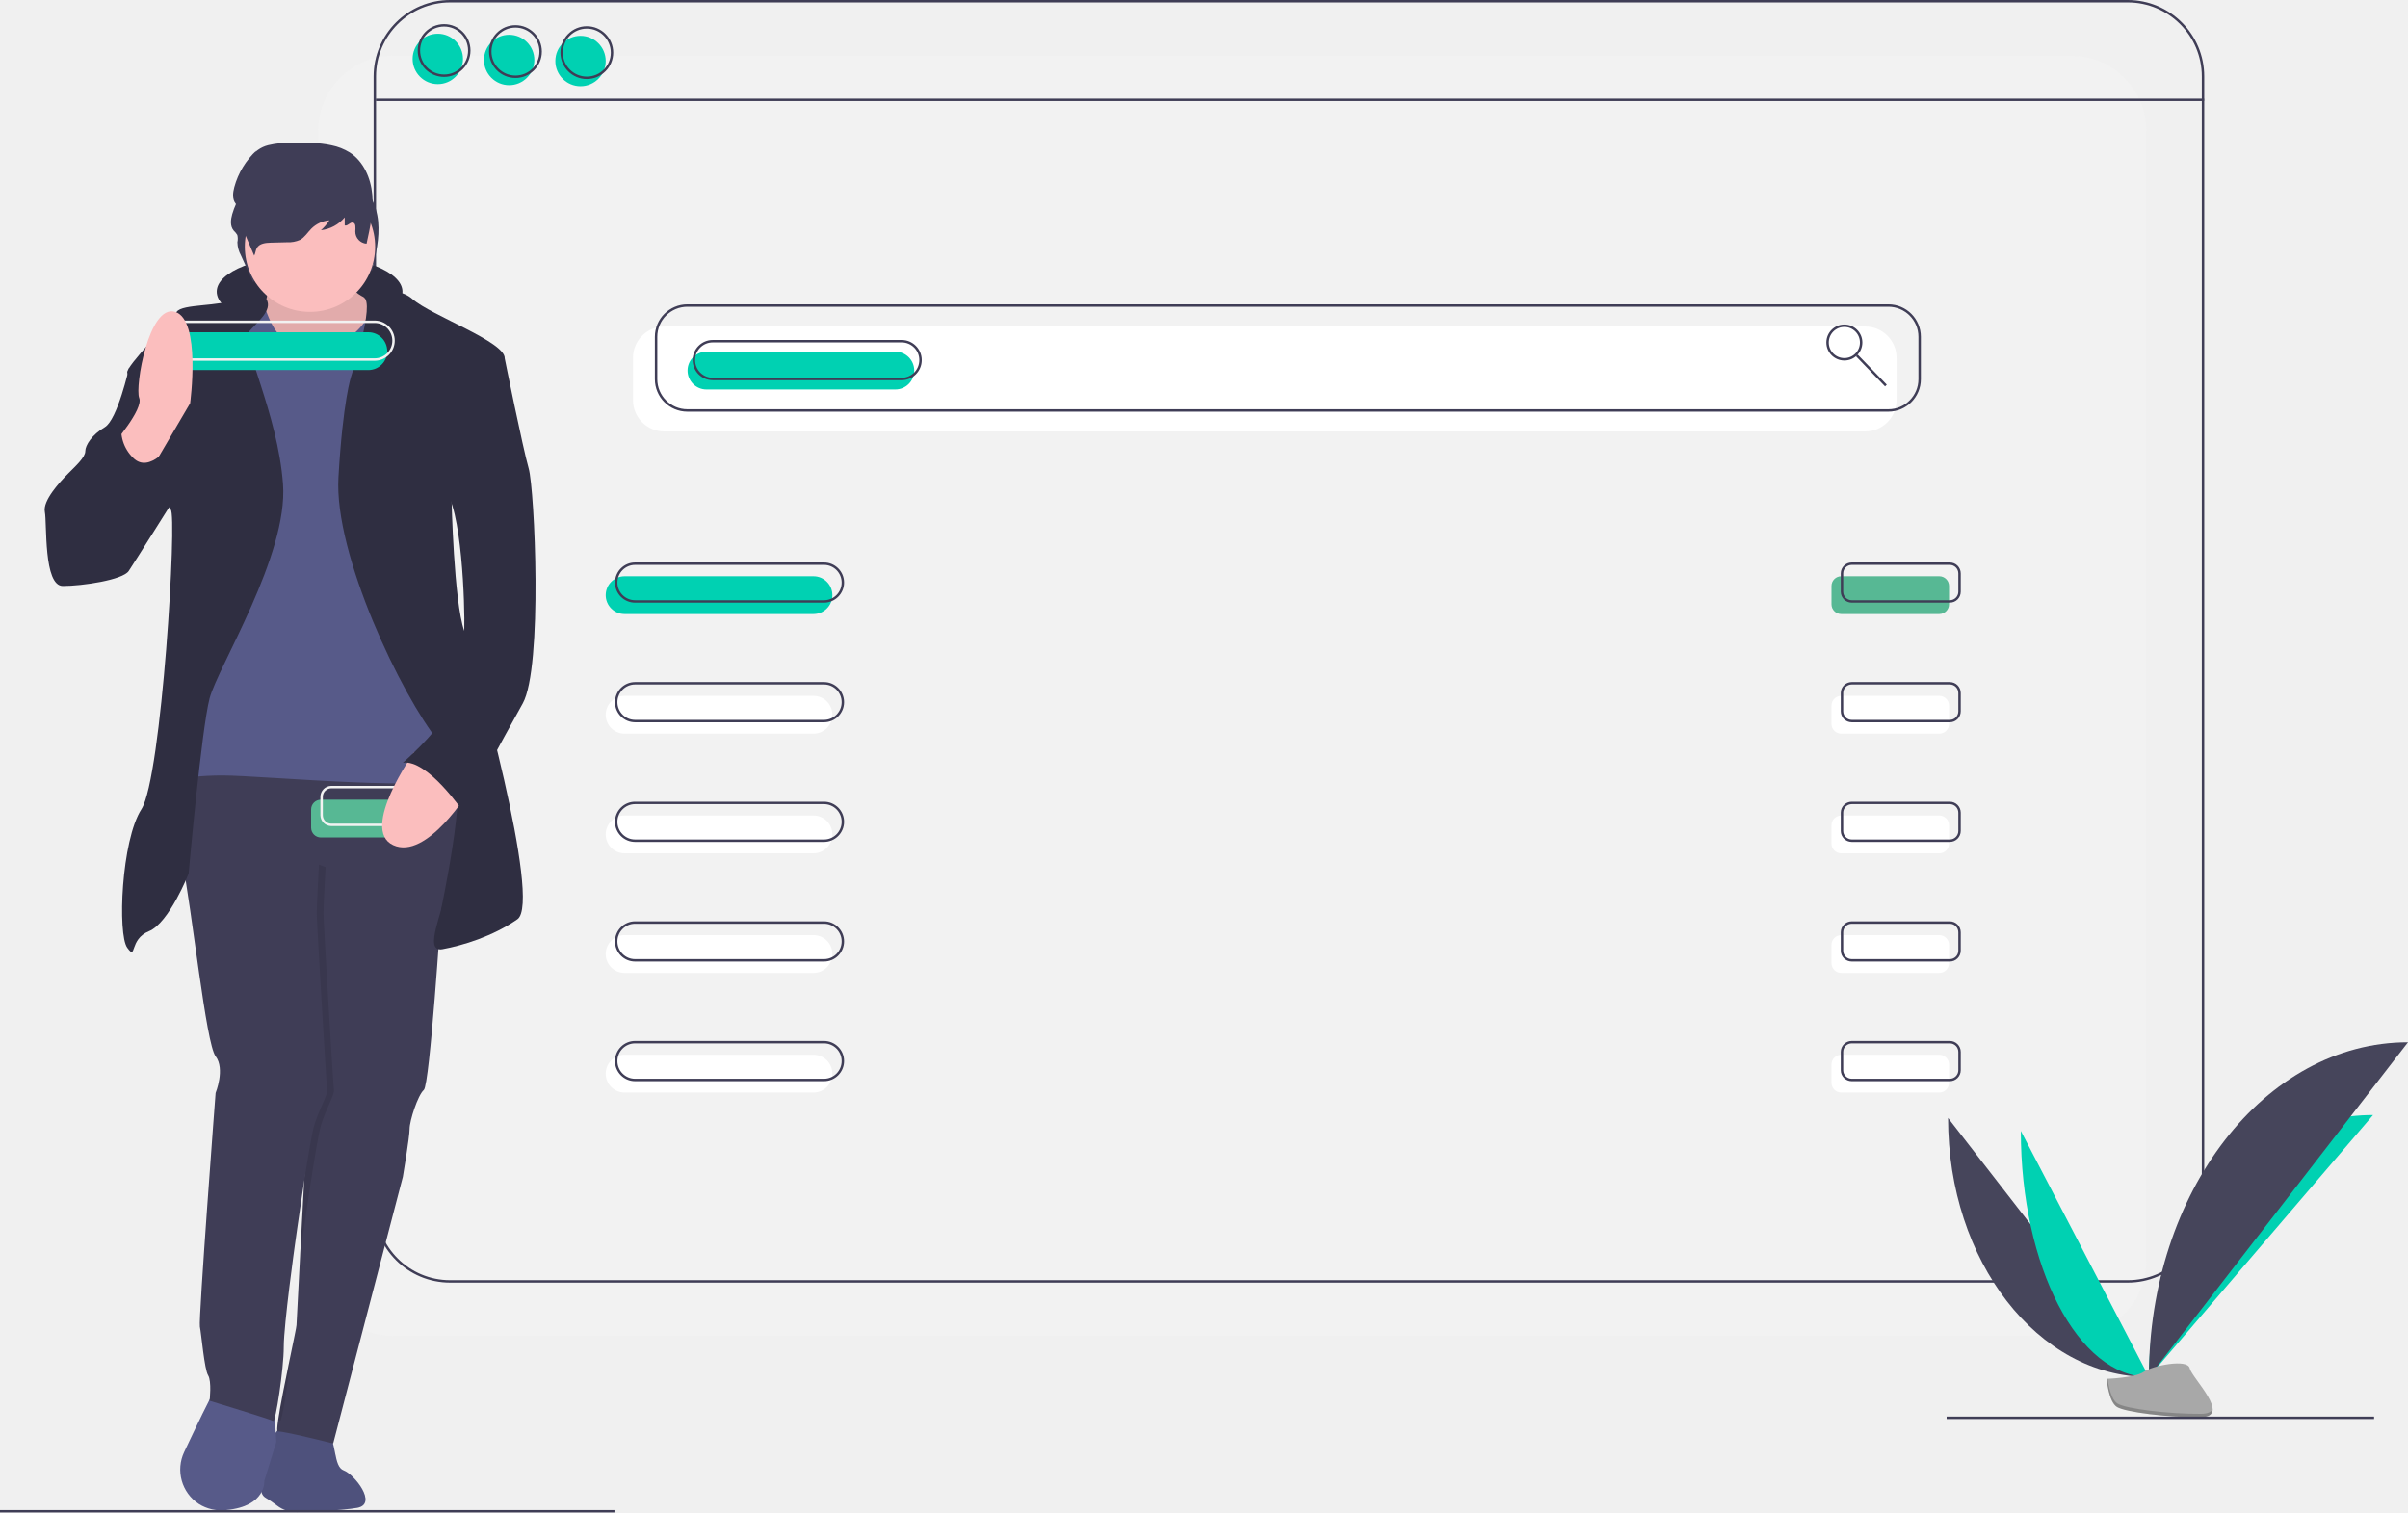
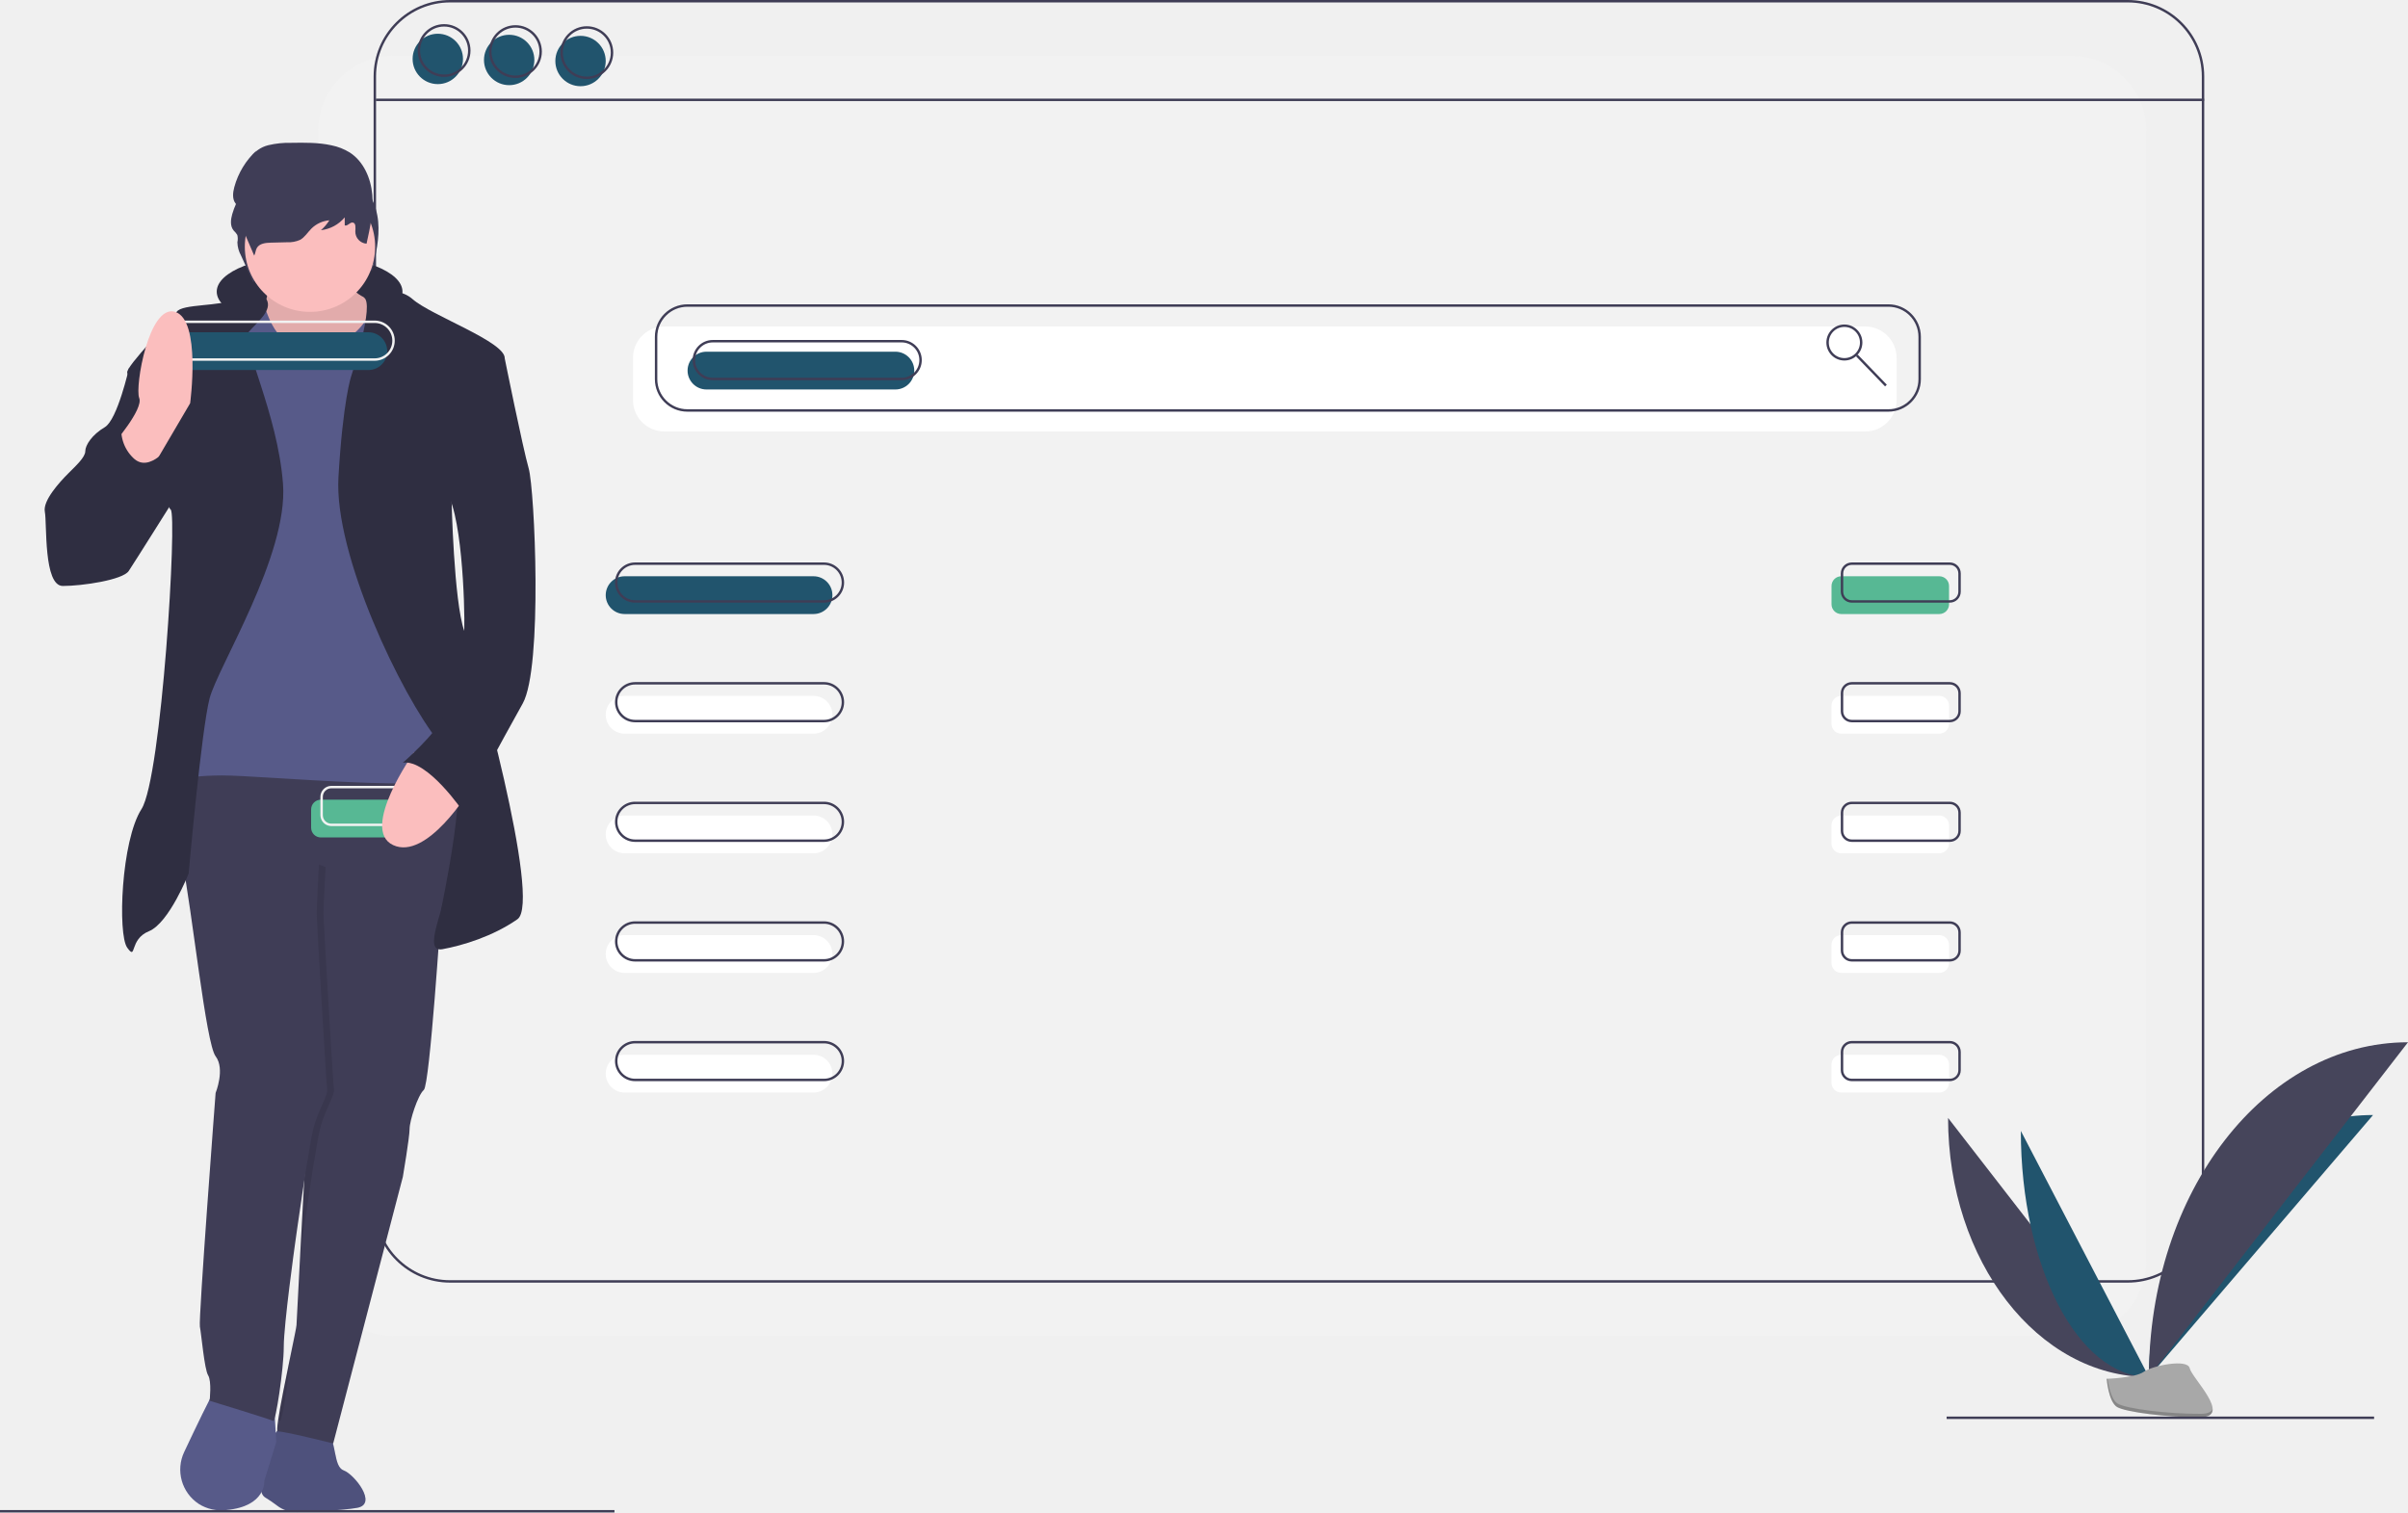
<svg xmlns="http://www.w3.org/2000/svg" id="ef501d01-dc5e-4abd-bb12-134d43e6f423" data-name="Layer 1" width="991.463" height="622.821" viewBox="0 0 991.463 622.821">
  <rect x="131" y="22.97" width="752.734" height="527.173" rx="30.995" fill="#f2f2f2" />
  <rect x="260.633" y="134.454" width="520.259" height="43.211" rx="12.89" fill="#fff" />
  <rect x="154.334" y="0.5" width="752.734" height="527.173" rx="30.995" fill="none" stroke="#3f3d56" stroke-miterlimit="10" />
  <line x1="154.766" y1="41.118" x2="907.5" y2="41.118" fill="none" stroke="#3f3d56" stroke-miterlimit="10" />
-   <circle cx="180.26" cy="24.266" r="10.371" fill="#00d1b2" />
-   <circle cx="209.644" cy="24.698" r="10.371" fill="#00d1b2" />
-   <circle cx="239.027" cy="25.13" r="10.371" fill="#00d1b2" />
+   <circle cx="180.26" cy="24.266" r="10.371" fill="#21546d" />
+   <circle cx="209.644" cy="24.698" r="10.371" fill="#21546d" />
+   <circle cx="239.027" cy="25.13" r="10.371" fill="#21546d" />
  <circle cx="182.853" cy="20.809" r="10.371" fill="none" stroke="#3f3d56" stroke-miterlimit="10" />
  <circle cx="212.237" cy="21.241" r="10.371" fill="none" stroke="#3f3d56" stroke-miterlimit="10" />
  <circle cx="241.62" cy="21.673" r="10.371" fill="none" stroke="#3f3d56" stroke-miterlimit="10" />
  <rect x="270.139" y="125.812" width="520.259" height="43.211" rx="12.89" fill="none" stroke="#3f3d56" stroke-miterlimit="10" />
  <circle cx="759.399" cy="141.045" r="6.914" fill="none" stroke="#3f3d56" stroke-miterlimit="10" />
  <line x1="764.502" y1="146.329" x2="776.508" y2="158.763" fill="none" stroke="#3f3d56" stroke-miterlimit="10" />
-   <rect x="283.102" y="144.824" width="93.336" height="15.556" rx="7.778" fill="#00d1b2" />
+   <rect x="283.102" y="144.824" width="93.336" height="15.556" rx="7.778" fill="#21546d" />
  <rect x="285.695" y="140.503" width="93.336" height="15.556" rx="7.778" fill="none" stroke="#3f3d56" stroke-miterlimit="10" />
-   <rect x="249.398" y="237.296" width="93.336" height="15.556" rx="7.778" fill="#00d1b2" />
+   <rect x="249.398" y="237.296" width="93.336" height="15.556" rx="7.778" fill="#21546d" />
  <rect x="249.398" y="286.556" width="93.336" height="15.556" rx="7.778" fill="#fff" />
  <rect x="249.398" y="335.817" width="93.336" height="15.556" rx="7.778" fill="#fff" />
  <rect x="249.398" y="385.077" width="93.336" height="15.556" rx="7.778" fill="#fff" />
  <rect x="249.398" y="434.338" width="93.336" height="15.556" rx="7.778" fill="#fff" />
  <rect x="253.719" y="232.11" width="93.336" height="15.556" rx="7.778" fill="none" stroke="#3f3d56" stroke-miterlimit="10" />
  <rect x="253.719" y="281.371" width="93.336" height="15.556" rx="7.778" fill="none" stroke="#3f3d56" stroke-miterlimit="10" />
  <rect x="253.719" y="330.631" width="93.336" height="15.556" rx="7.778" fill="none" stroke="#3f3d56" stroke-miterlimit="10" />
  <rect x="253.719" y="379.892" width="93.336" height="15.556" rx="7.778" fill="none" stroke="#3f3d56" stroke-miterlimit="10" />
  <rect x="253.719" y="429.152" width="93.336" height="15.556" rx="7.778" fill="none" stroke="#3f3d56" stroke-miterlimit="10" />
  <rect x="754.101" y="237.296" width="48.396" height="15.556" rx="4.012" fill="#57b894" />
  <rect x="754.101" y="286.556" width="48.396" height="15.556" rx="4.012" fill="#fff" />
  <rect x="754.101" y="335.817" width="48.396" height="15.556" rx="4.012" fill="#fff" />
  <rect x="754.101" y="385.077" width="48.396" height="15.556" rx="4.012" fill="#fff" />
  <rect x="754.101" y="434.338" width="48.396" height="15.556" rx="4.012" fill="#fff" />
  <rect x="758.422" y="232.11" width="48.396" height="15.556" rx="4.012" fill="none" stroke="#3f3d56" stroke-miterlimit="10" />
  <rect x="758.422" y="281.371" width="48.396" height="15.556" rx="4.012" fill="none" stroke="#3f3d56" stroke-miterlimit="10" />
  <rect x="758.422" y="330.631" width="48.396" height="15.556" rx="4.012" fill="none" stroke="#3f3d56" stroke-miterlimit="10" />
  <rect x="758.422" y="379.892" width="48.396" height="15.556" rx="4.012" fill="none" stroke="#3f3d56" stroke-miterlimit="10" />
  <rect x="758.422" y="429.152" width="48.396" height="15.556" rx="4.012" fill="none" stroke="#3f3d56" stroke-miterlimit="10" />
  <rect x="154.923" y="317.928" width="47.491" height="62.293" fill="#2f2e41" />
  <path d="M221.723,723.562s13.26,0,17.269,4.317,2.467,14.494,6.784,16.036,14.186,13.877,5.551,15.419c-6.026,1.076-18.059,1.551-24.78,1.74a12.842,12.842,0,0,1-8.166-2.645,54.4,54.4,0,0,0-4.985-3.412c-4.626-2.775,0-21.278,0-21.278Z" transform="translate(-104.2684 -138.4205)" fill="#575a89" />
  <path d="M221.723,723.562s13.26,0,17.269,4.317,2.467,14.494,6.784,16.036,14.186,13.877,5.551,15.419c-6.026,1.076-18.059,1.551-24.78,1.74a12.842,12.842,0,0,1-8.166-2.645,54.4,54.4,0,0,0-4.985-3.412c-4.626-2.775,0-21.278,0-21.278Z" transform="translate(-104.2684 -138.4205)" opacity="0.1" />
  <path d="M272.914,603.293c0,3.392-2.775,19.736-2.775,19.736L241.459,732.813s-20.97-5.242-22.82-4.934c-.389.065-.274-1.733.145-4.635.879-6.075,3.105-16.98,4.916-25.75,1.459-7.068,2.649-12.752,2.649-13.405,0-.759.675-13.492,1.471-28.254,1.141-21.241,2.538-46.683,2.538-46.683l-4.626-67.227,1.234-26.521,7.401-31.763,49.033,13.26,2.316,15.638.151,1.015s-4.631,71.53-7.098,73.688S272.914,599.9,272.914,603.293Z" transform="translate(-104.2684 -138.4205)" fill="#3f3d56" />
  <path d="M213.088,709.068s-18.503-.308-20.353,1.85c-1.263,1.474-8.274,16.167-12.597,25.345a16.926,16.926,0,0,0,5.98,21.457,17.279,17.279,0,0,0,11.242,2.539c16.653-1.542,15.727-12.027,15.727-12.027l4.934-16.036-1.234-20.97Z" transform="translate(-104.2684 -138.4205)" fill="#575a89" />
  <path d="M218.784,723.244c.879-6.075,3.105-16.98,4.916-25.75-.709,10.405-3.337,26.598-4.135,26.068A5.318,5.318,0,0,0,218.784,723.244Z" transform="translate(-104.2684 -138.4205)" opacity="0.1" />
  <path d="M241.768,587.257c.308,1.85-3.084,7.401-5.242,14.186s-8.018,49.341-8.018,49.341-.274,1.958-.688,5.051c1.141-21.241,2.538-46.683,2.538-46.683l-4.626-67.227,1.234-26.521,7.401-31.763,49.033,13.26,2.316,15.638-47.34-18.105s-.925,16.653-.925,20.045S241.459,585.407,241.768,587.257Z" transform="translate(-104.2684 -138.4205)" opacity="0.1" />
  <path d="M189.651,450.952s-14.802,19.736-10.485,41.323,9.868,75.862,13.877,81.105,0,15.111,0,15.111-7.093,93.131-6.476,96.215,1.85,17.578,3.392,20.045.617,10.485.617,10.485,25.287,7.71,26.212,8.326,4.317-21.278,4.317-30.53,4.626-42.248,4.626-42.248,5.859-42.557,8.018-49.341,5.551-12.335,5.242-14.186-4.317-69.386-4.317-72.778.925-20.045.925-20.045l50.135,19.172s11.152-52.005,5.488-57.175S189.651,450.952,189.651,450.952Z" transform="translate(-104.2684 -138.4205)" fill="#3f3d56" />
  <ellipse cx="127.477" cy="120.101" rx="38.239" ry="14.957" fill="#2f2e41" />
  <path d="M209.661,211.406a31.665,31.665,0,0,0-9.768,15.177c-.645,2.269-.947,4.917.581,6.77a8.857,8.857,0,0,1,1.497,1.813,6.437,6.437,0,0,1,.038,3.009,11.827,11.827,0,0,0,1.478,5.431l5.071,11.18c.561-.975.568-2.173,1.147-3.139,1.123-1.875,3.811-2.147,6.089-2.201l7.105-.167a12.983,12.983,0,0,0,5.6-.966c2.066-1.049,3.308-3.092,4.968-4.658a12.951,12.951,0,0,1,7.822-3.415,18.482,18.482,0,0,1-3.676,4.071,16.114,16.114,0,0,0,10.363-5.281l.011,3.301c1.182.443,2.194-1.315,3.456-1.173,1.498.168,1.219,2.25,1.145,3.674a5.118,5.118,0,0,0,4.894,5.041c1.554-6.643,3.117-13.411,2.497-20.19S256.2,215.993,250.152,212.308a25.048,25.048,0,0,0-7.943-2.943c-5.729-1.196-11.659-1.113-17.525-1.024a40.776,40.776,0,0,0-9.994.977c-3.231.87-6.323,2.662-7.962,5.435" transform="translate(-104.2684 -138.4205)" fill="#3f3d56" />
  <path d="M215.247,254.204s-1.542,12.644-3.701,12.644,9.251,20.662,9.251,20.662l30.838,2.467,18.503-11.719-8.943-15.111s-14.494-2.467-12.644-10.793S215.247,254.204,215.247,254.204Z" transform="translate(-104.2684 -138.4205)" fill="#fbbebe" />
  <path d="M215.247,254.204s-1.542,12.644-3.701,12.644,9.251,20.662,9.251,20.662l30.838,2.467,18.503-11.719-8.943-15.111s-14.494-2.467-12.644-10.793S215.247,254.204,215.247,254.204Z" transform="translate(-104.2684 -138.4205)" opacity="0.1" />
  <circle cx="127.631" cy="101.598" r="26.829" fill="#fbbebe" />
  <path d="M234.367,281.342s18.503.925,24.362-19.736c0,0,18.195,3.701,19.736,12.335S302.519,450.335,295.118,457.736s-82.646,0-99.299,0-26.212,3.392-26.212,3.392l22.512-105.158,2.467-71.853,4.317-19.12s12.716-3.82,14.222-.368S218.947,284.734,234.367,281.342Z" transform="translate(-104.2684 -138.4205)" fill="#575a89" />
  <path d="M213.97,261.605s-7.667-3.084-13.217,0-21.587,1.85-23.745,5.242-20.97,22.512-20.353,24.979,15.111,54.584,17.886,56.434-3.701,110.401-12.027,123.353-9.868,51.5-5.859,57.051.617-3.392,8.943-6.784,16.344-23.745,16.344-23.745,5.242-59.209,8.635-72.161,32.38-58.901,30.221-88.197-17.578-58.593-14.186-62.602S216.703,266.231,213.97,261.605Z" transform="translate(-104.2684 -138.4205)" fill="#2f2e41" />
  <path d="M253.949,260.834s12.489-6.013,20.199.771,38.239,17.578,37.931,24.362-21.895,57.976-21.895,57.976.925,42.248,5.242,54.275S327.498,509.853,317.321,516.946s-22.512,10.793-30.838,12.335.617-16.344,1.542-25.287,12.335-41.015-3.084-60.135S241.768,366.764,243.618,335s5.242-41.632,5.242-41.632S258.883,262.993,253.949,260.834Z" transform="translate(-104.2684 -138.4205)" fill="#2f2e41" />
  <path d="M162.822,289.976H157.391s-4.746,21.278-9.988,24.362-8.018,7.401-8.018,9.868-3.701,5.859-7.093,9.251-10.485,11.102-9.56,15.727-.617,30.53,7.401,30.53,24.671-2.467,27.138-6.168,19.12-30.221,19.12-30.221Z" transform="translate(-104.2684 -138.4205)" fill="#2f2e41" />
  <path d="M229.124,727.571" transform="translate(-104.2684 -138.4205)" fill="none" stroke="#f0f" stroke-miterlimit="10" />
  <path d="M209.973,200.304a31.912,31.912,0,0,0-9.236,15.177c-.61,2.269-.896,4.917.549,6.77a8.77,8.77,0,0,1,1.415,1.813,6.797,6.797,0,0,1,.036,3.009,12.356,12.356,0,0,0,1.397,5.431l4.795,11.18c.531-.975.537-2.173,1.085-3.139,1.062-1.875,3.604-2.147,5.758-2.201l6.718-.167a11.684,11.684,0,0,0,5.295-.966c1.953-1.049,3.128-3.092,4.697-4.658a11.937,11.937,0,0,1,7.396-3.415,18.168,18.168,0,0,1-3.476,4.071,14.973,14.973,0,0,0,9.799-5.281l.011,3.301c1.117.443,2.075-1.315,3.268-1.173,1.416.168,1.153,2.25,1.083,3.674a4.998,4.998,0,0,0,4.627,5.041c1.469-6.643,2.948-13.411,2.361-20.19s-3.572-13.693-9.291-17.378a22.892,22.892,0,0,0-7.51-2.943c-5.417-1.196-11.024-1.113-16.571-1.024a36.537,36.537,0,0,0-9.45.977,12.307,12.307,0,0,0-7.529,5.435" transform="translate(-104.2684 -138.4205)" fill="#3f3d56" />
-   <rect x="66.102" y="136.824" width="93.336" height="15.556" rx="7.778" fill="#00d1b2" />
+   <rect x="66.102" y="136.824" width="93.336" height="15.556" rx="7.778" fill="#21546d" />
  <rect x="68.695" y="132.503" width="93.336" height="15.556" rx="7.778" fill="none" stroke="#f2f2f2" stroke-miterlimit="10" />
  <path d="M150.795,321.431s12.644-14.494,10.793-19.12,4.009-38.856,14.802-35.464,6.168,37.623,6.168,37.623l-16.653,28.371-8.635-3.084Z" transform="translate(-104.2684 -138.4205)" fill="#fbbebe" />
  <path d="M154.496,312.18l-23.745,28.988s-11.41,30.53,4.009,30.53,27.446-20.045,27.446-20.045l12.644-30.53s-8.943,12.644-15.727,5.859A16.118,16.118,0,0,1,154.496,312.18Z" transform="translate(-104.2684 -138.4205)" fill="#2f2e41" />
  <rect x="128.101" y="329.296" width="48.396" height="15.556" rx="4.012" fill="#57b894" />
  <rect x="132.422" y="324.11" width="48.396" height="15.556" rx="4.012" fill="none" stroke="#f2f2f2" stroke-miterlimit="10" />
  <path d="M274.744,448.246s-22.491,31.693-8.614,38.169,31.455-22.512,31.455-22.512Z" transform="translate(-104.2684 -138.4205)" fill="#fbbebe" />
  <path d="M299.744,281.342l12.335,4.626s7.401,36.697,9.868,45.332,5.859,82.03-2.467,96.832-24.362,44.715-24.362,44.715-14.802-21.895-24.979-20.353c0,0,14.186-12.335,16.344-18.811s8.635-24.979,8.943-35.464-1-51.318-8.364-58.502S299.744,281.342,299.744,281.342Z" transform="translate(-104.2684 -138.4205)" fill="#2f2e41" />
  <line y1="622.321" x2="253" y2="622.321" fill="none" stroke="#3f3d56" stroke-miterlimit="10" />
  <path d="M906.362,598.774c0,58.96,36.989,106.67,82.699,106.67" transform="translate(-104.2684 -138.4205)" fill="#46455b" />
-   <path d="M989.061,705.444c0-59.623,41.277-107.869,92.288-107.869" transform="translate(-104.2684 -138.4205)" fill="#00d1b2" />
-   <path d="M936.326,604.118c0,56.006,23.587,101.325,52.736,101.325" transform="translate(-104.2684 -138.4205)" fill="#00d1b2" />
+   <path d="M989.061,705.444c0-59.623,41.277-107.869,92.288-107.869" transform="translate(-104.2684 -138.4205)" fill="#21546d" />
+   <path d="M936.326,604.118c0,56.006,23.587,101.325,52.736,101.325" transform="translate(-104.2684 -138.4205)" fill="#21546d" />
  <path d="M989.061,705.444c0-76.185,47.71-137.832,106.67-137.832" transform="translate(-104.2684 -138.4205)" fill="#46455b" />
  <path d="M971.664,706.196s11.728-.361,15.263-2.878,18.041-5.522,18.918-1.486,17.625,20.076,4.384,20.183-30.766-2.062-34.294-4.211S971.664,706.196,971.664,706.196Z" transform="translate(-104.2684 -138.4205)" fill="#a8a8a8" />
  <path d="M1010.464,720.61c-13.241.107-30.766-2.062-34.294-4.211-2.687-1.637-3.757-7.509-4.115-10.218-.248.011-.392.015-.392.015s.743,9.459,4.271,11.608,21.053,4.318,34.294,4.211c3.822-.031,5.142-1.391,5.07-3.405C1014.767,719.827,1013.309,720.587,1010.464,720.61Z" transform="translate(-104.2684 -138.4205)" opacity="0.2" />
  <line x1="801.5" y1="583.821" x2="977.5" y2="583.821" fill="none" stroke="#3f3d56" stroke-miterlimit="10" />
</svg>
